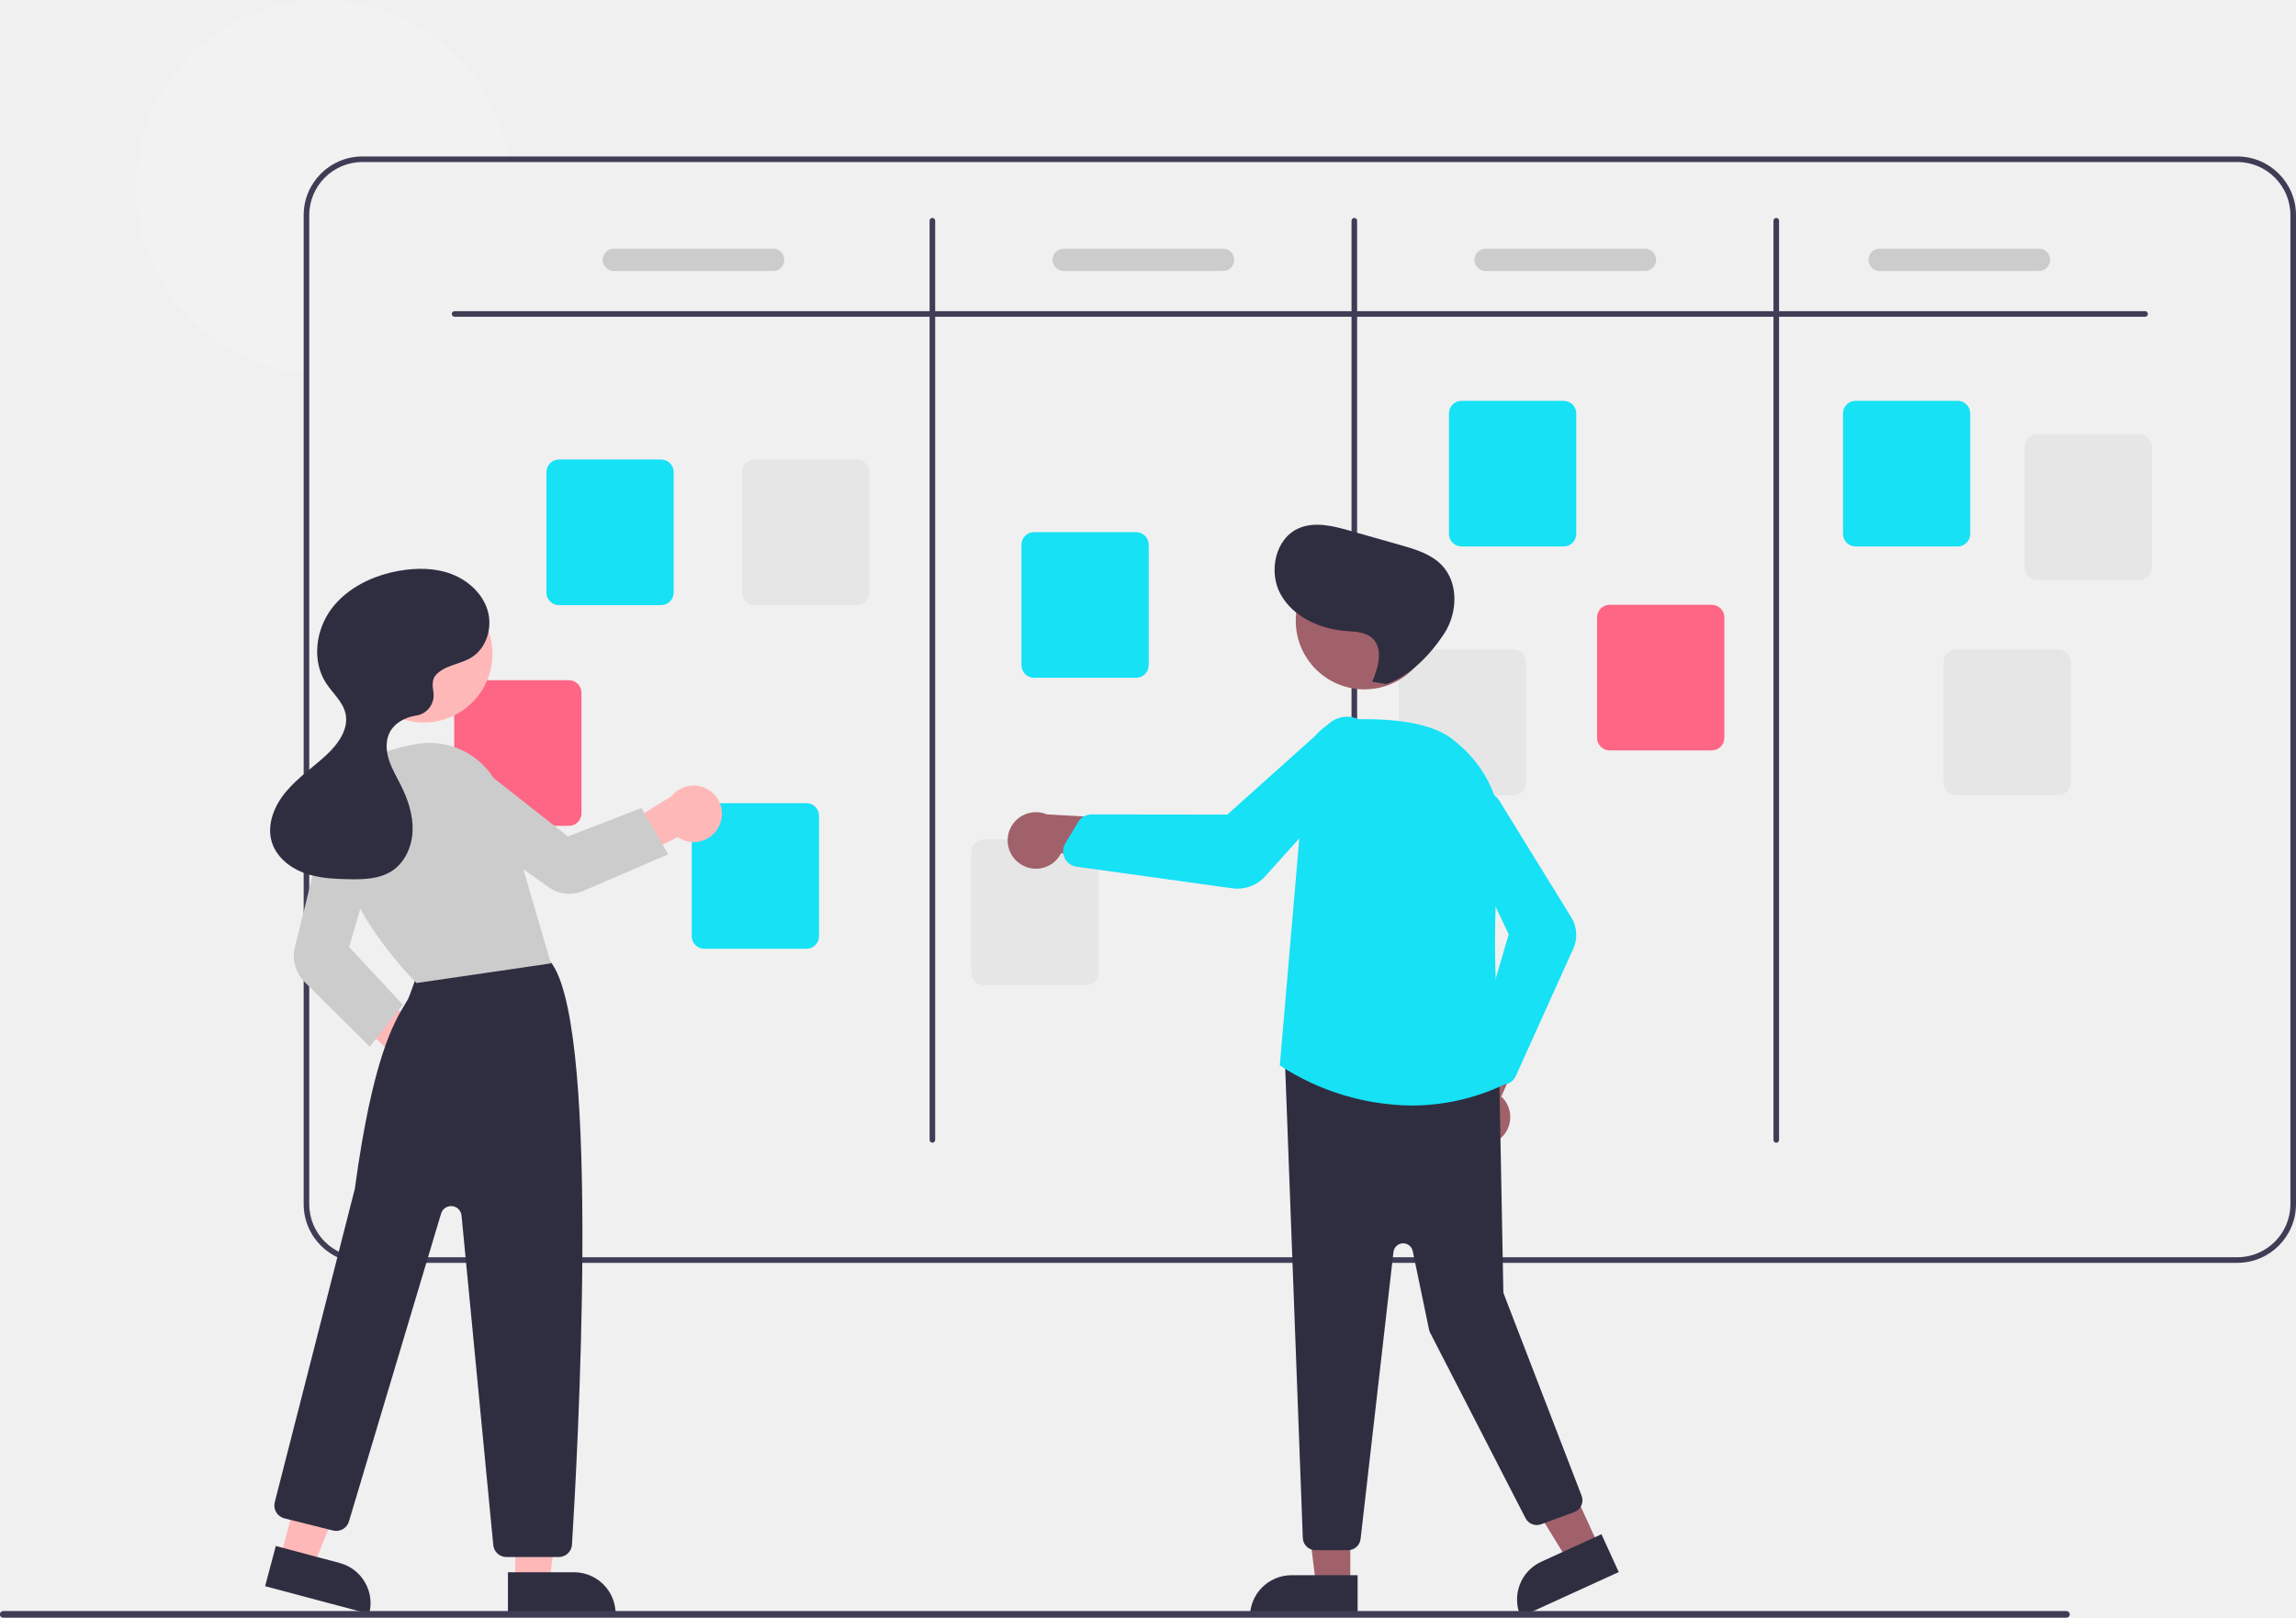
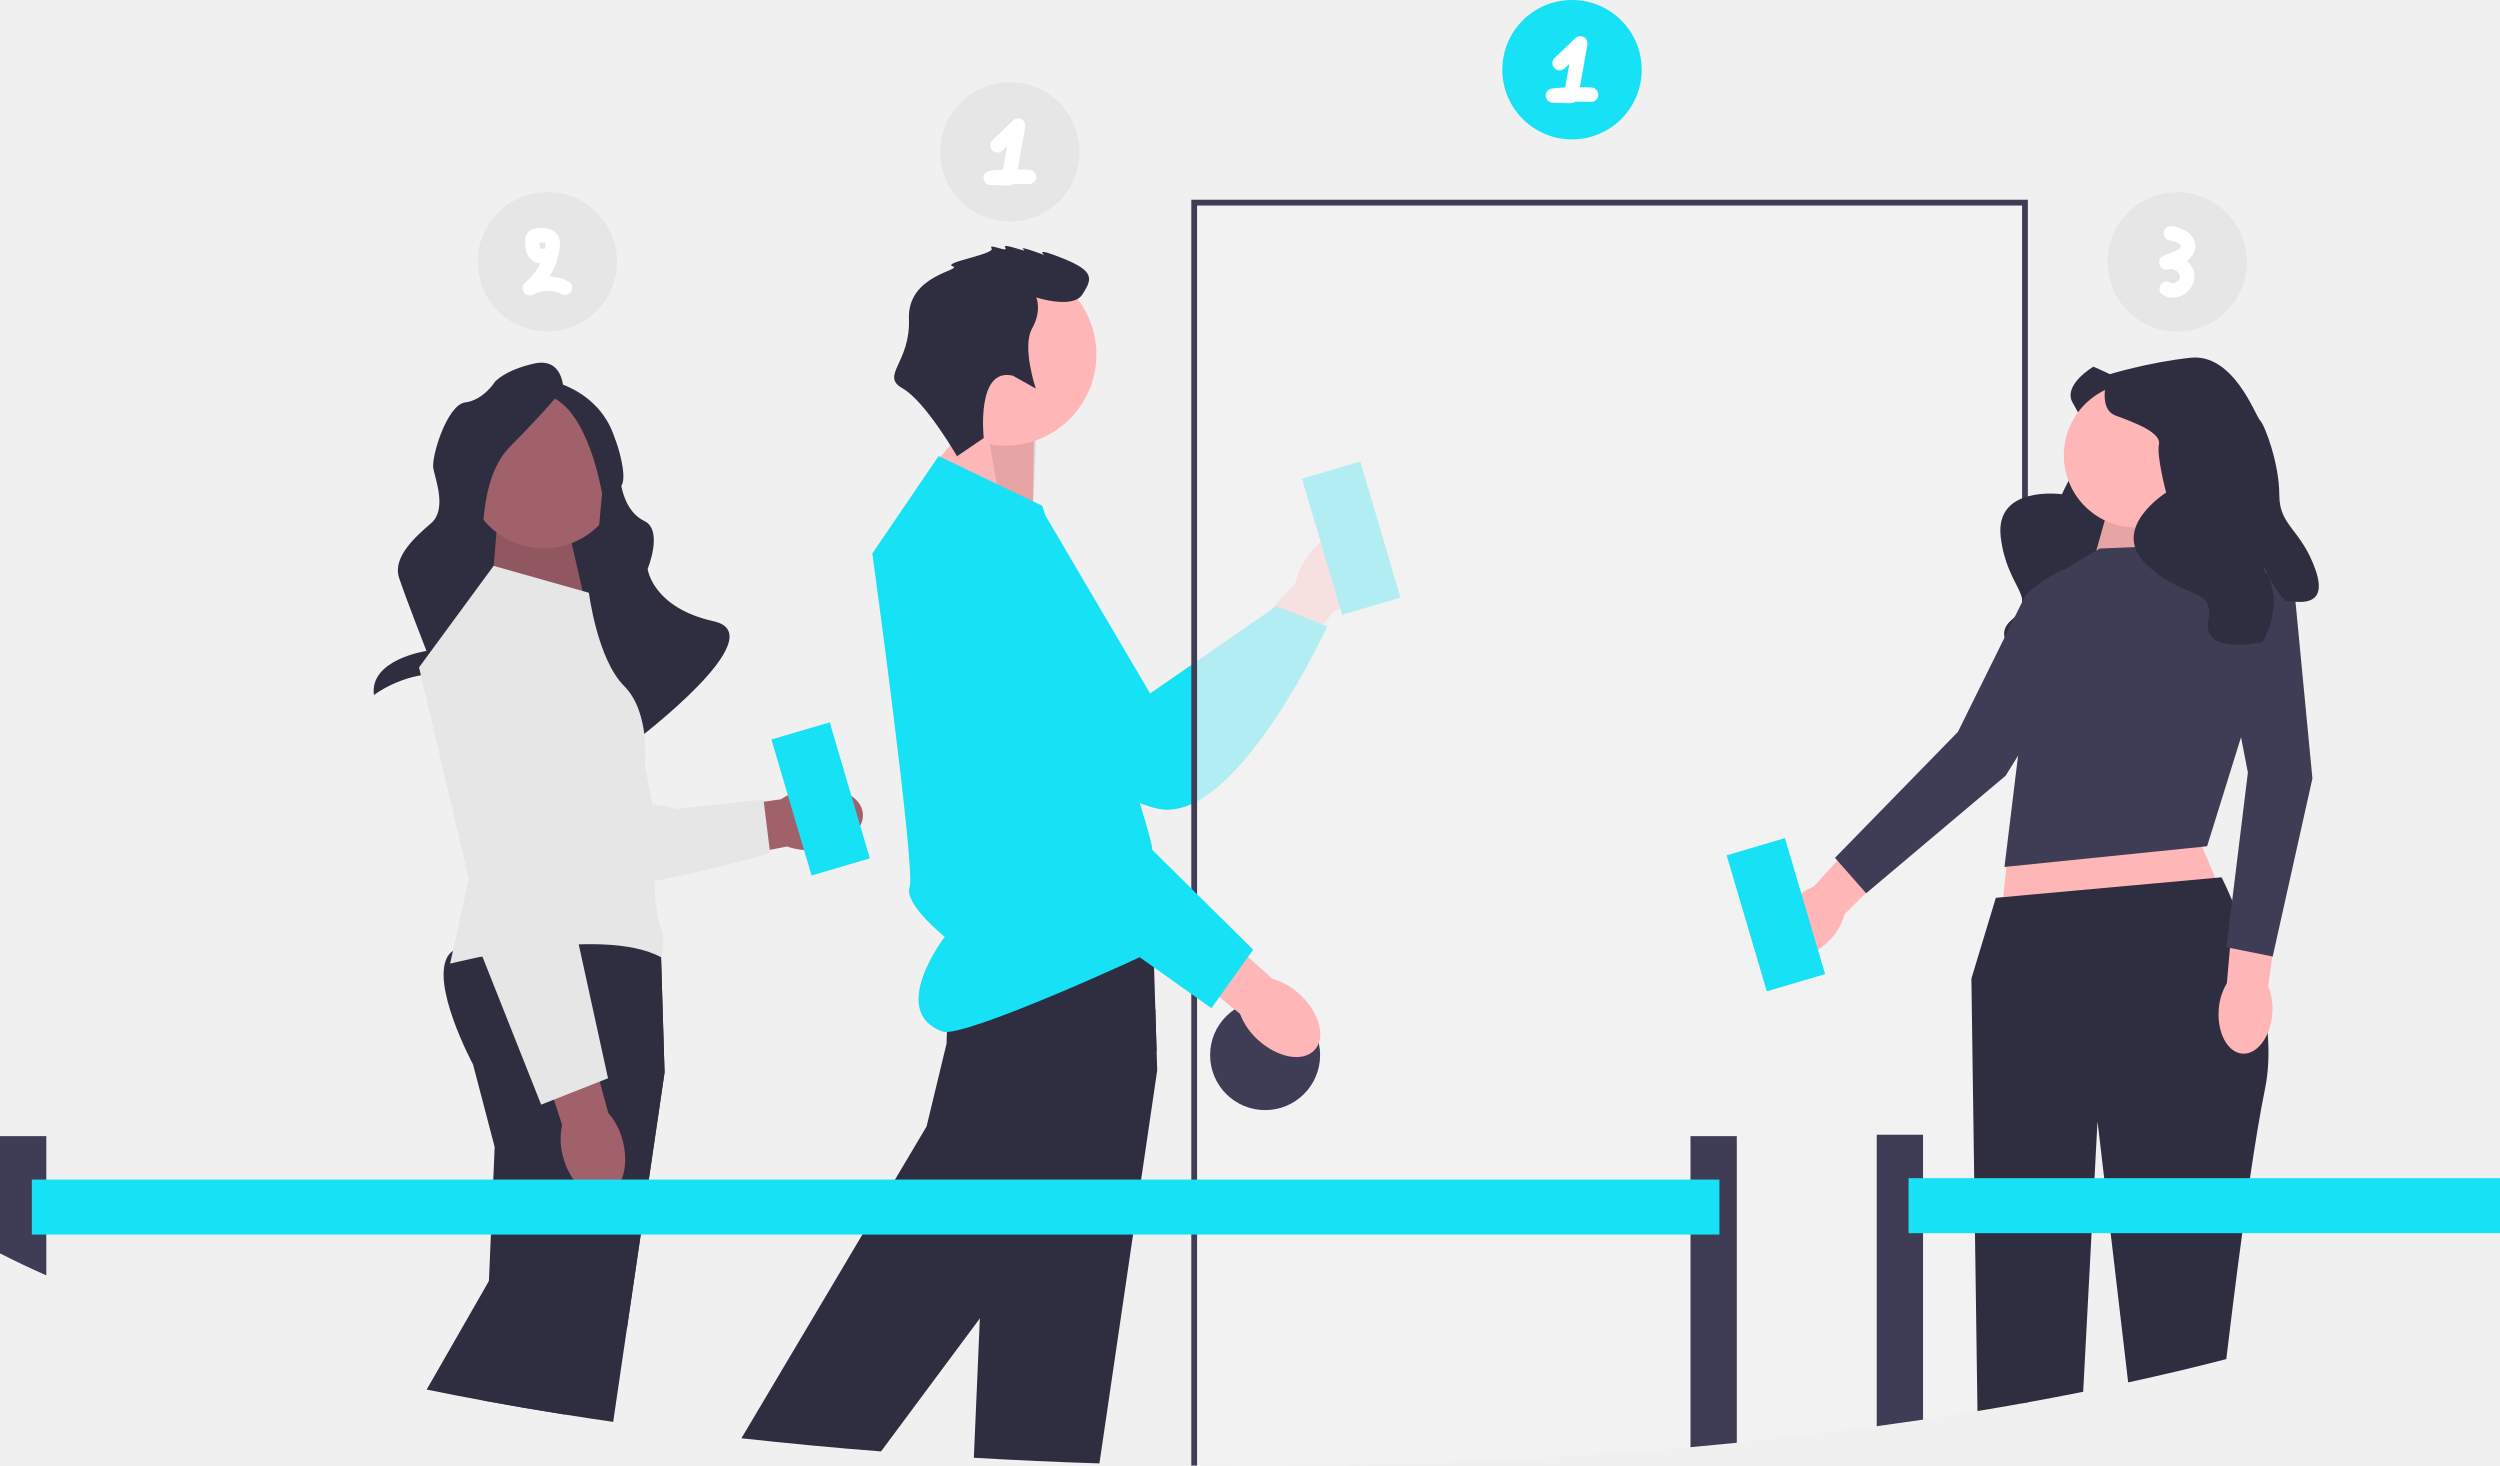
- <svg xmlns="http://www.w3.org/2000/svg" data-name="Layer 1" width="821.676" height="579.01" viewBox="0 0 821.676 579.01">
-   <path d="M371.238,218.495h-52.4a19.017,19.017,0,0,0-19,19v56.81c-.67-.04-1.34-.1-2-.18a66.999,66.999,0,1,1,73.1-77.63C371.048,217.155,371.148,217.825,371.238,218.495Z" transform="translate(-189.1619 -160.4952)" fill="#f2f2f2" />
-   <path d="M989.838,216.495h-671a21.023,21.023,0,0,0-21,21v354a21.023,21.023,0,0,0,21,21h671a21.023,21.023,0,0,0,21-21v-354A21.023,21.023,0,0,0,989.838,216.495Zm19,375a19.017,19.017,0,0,1-19,19h-671a19.017,19.017,0,0,1-19-19v-354a19.017,19.017,0,0,1,19-19h671a19.017,19.017,0,0,1,19,19Z" transform="translate(-189.1619 -160.4952)" fill="#3f3d56" />
-   <path d="M956.838,273.865h-605a1,1,0,0,1,0-2h605a1,1,0,0,1,0,2Z" transform="translate(-189.1619 -160.4952)" fill="#3f3d56" />
-   <path d="M522.838,569.495a1,1,0,0,1-1-1v-329a1,1,0,1,1,2,0v329A1,1,0,0,1,522.838,569.495Z" transform="translate(-189.1619 -160.4952)" fill="#3f3d56" />
-   <path d="M673.838,569.495a1,1,0,0,1-1-1v-329a1,1,0,1,1,2,0v329A1,1,0,0,1,673.838,569.495Z" transform="translate(-189.1619 -160.4952)" fill="#3f3d56" />
-   <path d="M824.838,569.495a1,1,0,0,1-1-1v-329a1,1,0,1,1,2,0v329A1,1,0,0,1,824.838,569.495Z" transform="translate(-189.1619 -160.4952)" fill="#3f3d56" />
-   <path d="M425.754,377.083h-36.54a4.505,4.505,0,0,1-4.5-4.5V329.463a4.505,4.505,0,0,1,4.5-4.5h36.54a4.505,4.505,0,0,1,4.5,4.5v43.12A4.505,4.505,0,0,1,425.754,377.083Z" transform="translate(-189.1619 -160.4952)" fill="#16e1f5" />
-   <path d="M477.754,500.083h-36.54a4.505,4.505,0,0,1-4.5-4.5V452.463a4.505,4.505,0,0,1,4.5-4.5h36.54a4.505,4.505,0,0,1,4.5,4.5v43.12A4.505,4.505,0,0,1,477.754,500.083Z" transform="translate(-189.1619 -160.4952)" fill="#16e1f5" />
-   <path d="M595.754,403.083h-36.54a4.505,4.505,0,0,1-4.5-4.5V355.463a4.505,4.505,0,0,1,4.5-4.5h36.54a4.505,4.505,0,0,1,4.5,4.5v43.12A4.505,4.505,0,0,1,595.754,403.083Z" transform="translate(-189.1619 -160.4952)" fill="#16e1f5" />
-   <path d="M748.754,356.083h-36.54a4.505,4.505,0,0,1-4.5-4.5V308.463a4.505,4.505,0,0,1,4.5-4.5h36.54a4.505,4.505,0,0,1,4.5,4.5v43.12A4.505,4.505,0,0,1,748.754,356.083Z" transform="translate(-189.1619 -160.4952)" fill="#16e1f5" />
-   <path d="M889.754,356.083h-36.54a4.505,4.505,0,0,1-4.5-4.5V308.463a4.505,4.505,0,0,1,4.5-4.5h36.54a4.505,4.505,0,0,1,4.5,4.5v43.12A4.505,4.505,0,0,1,889.754,356.083Z" transform="translate(-189.1619 -160.4952)" fill="#16e1f5" />
-   <path d="M954.754,368.083h-36.54a4.505,4.505,0,0,1-4.5-4.5V320.463a4.505,4.505,0,0,1,4.5-4.5h36.54a4.505,4.505,0,0,1,4.5,4.5v43.12A4.505,4.505,0,0,1,954.754,368.083Z" transform="translate(-189.1619 -160.4952)" fill="#e6e6e6" />
-   <path d="M925.754,445.083h-36.54a4.505,4.505,0,0,1-4.5-4.5V397.463a4.505,4.505,0,0,1,4.5-4.5h36.54a4.505,4.505,0,0,1,4.5,4.5v43.12A4.505,4.505,0,0,1,925.754,445.083Z" transform="translate(-189.1619 -160.4952)" fill="#e6e6e6" />
-   <path d="M801.754,429.083h-36.54a4.505,4.505,0,0,1-4.5-4.5V381.463a4.505,4.505,0,0,1,4.5-4.5h36.54a4.505,4.505,0,0,1,4.5,4.5v43.12A4.505,4.505,0,0,1,801.754,429.083Z" transform="translate(-189.1619 -160.4952)" fill="#ff6584" />
-   <path d="M730.754,445.083h-36.54a4.505,4.505,0,0,1-4.5-4.5V397.463a4.505,4.505,0,0,1,4.5-4.5h36.54a4.505,4.505,0,0,1,4.5,4.5v43.12A4.505,4.505,0,0,1,730.754,445.083Z" transform="translate(-189.1619 -160.4952)" fill="#e6e6e6" />
-   <path d="M577.754,513.083h-36.54a4.505,4.505,0,0,1-4.5-4.5V465.463a4.505,4.505,0,0,1,4.5-4.5h36.54a4.505,4.505,0,0,1,4.5,4.5v43.12A4.505,4.505,0,0,1,577.754,513.083Z" transform="translate(-189.1619 -160.4952)" fill="#e6e6e6" />
-   <path d="M392.754,456.083h-36.54a4.505,4.505,0,0,1-4.5-4.5V408.463a4.505,4.505,0,0,1,4.5-4.5h36.54a4.505,4.505,0,0,1,4.5,4.5v43.12A4.505,4.505,0,0,1,392.754,456.083Z" transform="translate(-189.1619 -160.4952)" fill="#ff6584" />
-   <path d="M495.754,377.083h-36.54a4.505,4.505,0,0,1-4.5-4.5V329.463a4.505,4.505,0,0,1,4.5-4.5h36.54a4.505,4.505,0,0,1,4.5,4.5v43.12A4.505,4.505,0,0,1,495.754,377.083Z" transform="translate(-189.1619 -160.4952)" fill="#e6e6e6" />
-   <path d="M465.838,257.495h-57a4,4,0,0,1,0-8h57a4,4,0,0,1,0,8Z" transform="translate(-189.1619 -160.4952)" fill="#ccc" />
-   <path d="M626.838,257.495h-57a4,4,0,0,1,0-8h57a4,4,0,0,1,0,8Z" transform="translate(-189.1619 -160.4952)" fill="#ccc" />
-   <path d="M777.838,257.495h-57a4,4,0,0,1,0-8h57a4,4,0,0,1,0,8Z" transform="translate(-189.1619 -160.4952)" fill="#ccc" />
-   <path d="M918.838,257.495h-57a4,4,0,0,1,0-8h57a4,4,0,0,1,0,8Z" transform="translate(-189.1619 -160.4952)" fill="#ccc" />
-   <path d="M338.171,550.387A10.056,10.056,0,0,1,329.471,537.656L303.838,513.795l13.553-3.438,25.206,20.444a10.11,10.11,0,0,1-4.426,19.586Z" transform="translate(-189.1619 -160.4952)" fill="#ffb8b8" />
-   <polygon points="184.404 566.253 196.664 566.253 202.496 518.965 184.402 518.965 184.404 566.253" fill="#ffb8b8" />
-   <path d="M370.939,723.245h38.531a0,0,0,0,1,0,0v14.887a0,0,0,0,1,0,0H385.826a14.887,14.887,0,0,1-14.887-14.887v0A0,0,0,0,1,370.939,723.245Z" transform="translate(591.28 1300.863) rotate(179.9974)" fill="#2f2e41" />
-   <polygon points="100.345 557.401 112.193 560.555 129.994 516.359 112.509 511.705 100.345 557.401" fill="#ffb8b8" />
-   <path d="M285.307,718.541h38.531a0,0,0,0,1,0,0v14.887a0,0,0,0,1,0,0H300.194a14.887,14.887,0,0,1-14.887-14.887v0A0,0,0,0,1,285.307,718.541Z" transform="matrix(-0.96635, -0.25722, 0.25722, -0.96635, 222.9961, 1345.388)" fill="#2f2e41" />
-   <path d="M389.123,717.795H370.416a4.73,4.73,0,0,1-4.726-4.293L354.333,595.57a3.748,3.748,0,0,0-7.321-.715L314.039,705.055a4.742,4.742,0,0,1-5.7,3.246l-17.403-4.352a4.747,4.747,0,0,1-3.447-5.787c.284-1.11,28.411-111.028,28.656-112.158,6.373-46.968,13.997-59.554,18.093-66.314.339-.56.651-1.074.931-1.561.351-.608,2.512-6.645,3.884-10.564a4.79,4.79,0,0,1,2.435-2.978c17.211-8.802,37.347-2.709,43.109-.632a4.682,4.682,0,0,1,2.338,1.815c17.285,26.071,8.802,177.491,6.926,207.581A4.751,4.751,0,0,1,389.123,717.795Z" transform="translate(-189.1619 -160.4952)" fill="#2f2e41" />
-   <circle cx="151.684" cy="234.024" r="24.561" fill="#ffb8b8" />
-   <path d="M338.244,512.333l-.177-.171c-.331-.32-33.056-32.38-28.821-62.024,1.811-12.68,12.07-20.781,29.668-23.431a27.135,27.135,0,0,1,30,19.121l17.4,59.484Z" transform="translate(-189.1619 -160.4952)" fill="#ccc" />
-   <path d="M321.495,535.136l-23.318-23.171a13.137,13.137,0,0,1-3.48-12.392l11.289-45.919A10.354,10.354,0,0,1,319.165,446.254a10.411,10.411,0,0,1,6.809,12.794L314.09,499.444l19.218,20.637Z" transform="translate(-189.1619 -160.4952)" fill="#ccc" />
-   <path d="M446.566,456.058a10.056,10.056,0,0,1-14.884,4.029L400.553,476.221l1.376-13.706,27.597-17.079a10.11,10.11,0,0,1,17.04,10.621Z" transform="translate(-189.1619 -160.4952)" fill="#ffb8b8" />
-   <path d="M428.283,466.26l-30.346,13.114a12.809,12.809,0,0,1-12.477-1.338l-38.589-27.649A10.355,10.355,0,0,1,344.897,435.4a10.41,10.41,0,0,1,14.409-1.568l33.088,26.042,26.3-10.175Z" transform="translate(-189.1619 -160.4952)" fill="#ccc" />
-   <path d="M344.918,402.39c3.03-3.796,8.691-4.001,12.853-6.505,5.452-3.28,7.706-10.611,5.949-16.726s-6.938-10.881-12.878-13.16-12.549-2.307-18.816-1.206c-9.33,1.64-18.516,5.995-24.207,13.569s-7.139,18.666-1.981,26.612c2.37,3.652,6.029,6.667,6.975,10.917,1.242,5.58-2.671,10.961-6.864,14.846-4.777,4.426-10.257,8.133-14.442,13.123s-6.976,11.806-5.066,18.032c1.6,5.216,6.256,9.059,11.361,10.984s10.666,2.203,16.121,2.309c5.297.104,10.924-.025,15.386-2.881,4.777-3.058,7.328-8.858,7.516-14.527s-1.706-11.223-4.245-16.294c-1.513-3.023-3.273-5.953-4.278-9.18s-1.18-6.89.431-9.863c1.693-3.125,5.117-5.009,8.604-5.694.181-.036.373-.067.573-.096a7.398,7.398,0,0,0,6.333-8.628C343.847,405.808,343.881,403.689,344.918,402.39Z" transform="translate(-189.1619 -160.4952)" fill="#2f2e41" />
-   <polygon points="483.229 567.3 470.969 567.3 465.137 520.012 483.231 520.013 483.229 567.3" fill="#a0616a" />
-   <path d="M462.212,563.797h23.644a0,0,0,0,1,0,0v14.887a0,0,0,0,1,0,0H447.325a0,0,0,0,1,0,0v0A14.887,14.887,0,0,1,462.212,563.797Z" fill="#2f2e41" />
-   <polygon points="572.184 553.413 561.033 558.506 536.079 517.917 552.538 510.399 572.184 553.413" fill="#a0616a" />
-   <path d="M743.47,716.962h23.644a0,0,0,0,1,0,0v14.887a0,0,0,0,1,0,0H728.583a0,0,0,0,1,0,0v0A14.887,14.887,0,0,1,743.47,716.962Z" transform="translate(-422.5278 215.6884) rotate(-24.54855)" fill="#2f2e41" />
-   <path d="M725.643,568.352a10.056,10.056,0,0,0,.801-15.399l14.412-32.7-18.309,3.103-10.879,30.577a10.11,10.11,0,0,0,13.975,14.419Z" transform="translate(-189.1619 -160.4952)" fill="#a0616a" />
-   <path d="M671.609,715.327H659.897a4.517,4.517,0,0,1-4.488-4.174l-6.387-170.559a4.5,4.5,0,0,1,4.925-4.805l67.735,7.193a4.501,4.501,0,0,1,4.062,4.394l1.419,75.235a3.492,3.492,0,0,0,.234,1.193l27.785,72.053a4.499,4.499,0,0,1-2.643,5.841l-11.868,4.373a4.501,4.501,0,0,1-5.557-2.164l-34.133-66.369a4.475,4.475,0,0,1-.404-1.143l-5.831-28.094a3.5,3.5,0,0,0-6.904.312L676.08,711.338A4.499,4.499,0,0,1,671.609,715.327Z" transform="translate(-189.1619 -160.4952)" fill="#2f2e41" />
-   <circle cx="488.279" cy="222.178" r="24.561" fill="#a0616a" />
-   <path d="M694.285,556.19a87.664,87.664,0,0,1-46.873-14.198l-.239-.165.025-.29,9.395-109.416a15.421,15.421,0,0,1,14.599-14.062c12.176-.56,28.531.146,37.286,6.667,13.231,9.854,19.608,24.694,17.496,40.712-4.38,33.219.582,78.029,1.162,83.029l.042.36-.33.151A77.266,77.266,0,0,1,694.285,556.19Z" transform="translate(-189.1619 -160.4952)" fill="#16e1f5" />
-   <path d="M727.022,548.653a5.007,5.007,0,0,1-3.681-1.622l-5.373-5.861a5.026,5.026,0,0,1-1.109-4.795l12.251-41.464-18.64-39.144a8.832,8.832,0,0,1-.604-5.879,8.809,8.809,0,0,1,16.313-2.084l25.295,41.042a11.951,11.951,0,0,1,.72,11.198l-20.61,45.665a4.988,4.988,0,0,1-3.766,2.88A5.054,5.054,0,0,1,727.022,548.653Z" transform="translate(-189.1619 -160.4952)" fill="#16e1f5" />
-   <path d="M553.9,469.448a10.056,10.056,0,0,0,14.999-3.578l35.438,4.596L596.192,453.778l-32.404-1.806a10.11,10.11,0,0,0-9.888,17.476Z" transform="translate(-189.1619 -160.4952)" fill="#a0616a" />
-   <path d="M632.011,478.562a13.425,13.425,0,0,1-1.845-.127l-55.751-7.732a5.541,5.541,0,0,1-4.251-3.111,5.657,5.657,0,0,1-.318-.829h-0a5.564,5.564,0,0,1,.575-4.432l4.614-7.649a5.584,5.584,0,0,1,4.756-2.686h.008l48.596.056,36.294-32.517a9.868,9.868,0,0,1,6.107-2.5,9.835,9.835,0,0,1,7.373,16.815L641.953,474.128A13.364,13.364,0,0,1,632.011,478.562Z" transform="translate(-189.1619 -160.4952)" fill="#16e1f5" />
-   <path d="M680.234,404.523c2.244-5.195,4.144-12.113-.161-15.785-2.497-2.13-6.094-2.135-9.365-2.4-9.217-.747-18.706-4.988-23.211-13.064s-1.989-20.084,6.51-23.728c5.729-2.456,12.297-.783,18.294.918l18.006,5.106c5.35,1.517,10.967,3.19,14.819,7.201,6.143,6.397,5.684,17.212.805,24.618s-12.226,15.131-20.638,17.943Z" transform="translate(-189.1619 -160.4952)" fill="#2f2e41" />
-   <path d="M928.647,739.505h-738.294a1.191,1.191,0,1,1,0-2.381h738.294a1.191,1.191,0,1,1,0,2.381Z" transform="translate(-189.1619 -160.4952)" fill="#3f3d56" />
+ <svg xmlns="http://www.w3.org/2000/svg" width="863.656" height="506.446" viewBox="0 0 863.656 506.446">
+   <g>
+     <path id="uuid-7eb24f19-d190-4a71-9df2-28d9546a7028-1024" d="M452.308,191.354c5.738-7.269,14.14-10.2,18.766-6.547s3.722,12.505-2.019,19.776c-2.254,2.936-5.178,5.289-8.527,6.863l-24.703,30.492-14.062-11.897,25.845-28.796c.754-3.625,2.366-7.016,4.7-9.89h-0v-0Z" fill="#ffb6b6" />
+     <path d="M361.276,178.308l36.043,61.253,43.634-30.141,17.551,7.001s-31.007,67.489-57.744,63.099c-26.736-4.39-79.935-64.781-73.829-85.87,6.107-21.089,34.344-15.342,34.344-15.342h-0v-0Z" fill="#16e1f5" />
+   </g>
+   <rect x="456.291" y="161.403" width="21" height="49" transform="translate(-33.53914 139.8205) rotate(-16.45294)" fill="#16e1f5" />
+   <polygon points="356.752 179.833 357.182 151.11 339.47 140.068 320.209 163.628 356.752 179.833" fill="#ffb6b6" />
+   <polygon points="356.752 179.833 357.898 151.826 339.47 140.068 345.731 174.729 356.752 179.833" isolation="isolate" opacity=".1" />
+   <circle cx="347.266" cy="122.47" r="31.502" fill="#ffb6b6" />
+   <path d="M399.77,369.766l-5.55,37.73-2.79,19-11.62,79.06c-14.66-.46-29.13-1.12-43.38-1.95l2.07-48.14,1.25-28.97,.82-19,.51-11.96-7.47-28.53s-2.46-4.57-4.96-10.66c-.44-1.08-.89-2.21-1.32-3.37-3.1-8.29-5.56-18.16-2.47-23.32,.15-.24,.3-.47,.47-.69,1.4-1.81,5.03-3.16,9.96-4.16,3.01-.62,6.52-1.1,10.3-1.47,11.44-1.13,25.41-1.3,36.1-1.19,9.67,.08,16.65,.38,16.65,.38l.1,3.19,.01,.31,.07,2.42,.17,5.78,.43,14.28,.44,14.51,.21,6.75Z" fill="#2f2e41" />
+   <path d="M399.56,363.016l-15.57,31.23-9.85,13.25-14.11,19-21.53,28.97-34.14,45.95c-16.42-1.28-32.52-2.81-48.23-4.55l41.79-70.37,11.28-19,10.89-18.33,6.92-28.67s0-1.53,.11-3.98c.05-1.03,.12-2.23,.21-3.54,.61-8.75,2.46-22.7,7.96-28.17,.74-.75,1.55-1.33,2.43-1.73,1.65-.74,4.4-.56,7.87,.26,8.58,2.05,21.54,8.09,33.18,14.09,8.05,4.16,15.46,8.29,20.35,11.08l.44,14.51Z" fill="#2f2e41" />
+   <path d="M324.259,157.551l35.787,17.178s37.934,112.37,37.934,118.096,10.736,9.305,4.294,15.746,11.99,11.897,2.058,17.042c-9.931,5.145-71.885,33.29-78.774,30.752-19-7,.805-32.722,.805-32.722,0,0-14.272-11.494-12.125-17.22,2.147-5.726-12.883-115.233-12.883-115.233l22.904-33.64,0-0v-0Z" fill="#16e1f5" />
+   <path d="M349.917,129.792l7.906,4.424s-4.849-14.341-1.31-20.666,1.476-10.802,1.476-10.802c0,0,12.624,4.157,15.949-1.043s4.424-7.906-6.404-12.304c-10.828-4.398-6.754-1.288-6.754-1.288,0,0-9.247-3.513-7.21-1.958,2.037,1.555-7.665-2.628-6.299-.618s-6.084-1.743-4.718,.267c1.367,2.011-17.263,4.875-13.43,6.189,3.833,1.314-15.708,2.839-15.121,18.117s-10.054,19.612-2.201,24.053,18.812,23.447,18.812,23.447l9.243-6.283s-2.778-24.568,10.061-21.537h0v0Z" fill="#2f2e41" />
+   <g>
+     <path id="uuid-788a1427-1d14-4107-8598-91cdf159bec2-1025" d="M282.808,293.49c9.184-1.19,16.015-6.893,15.257-12.738-.758-5.845-8.817-9.617-18.005-8.426-3.677,.426-7.198,1.725-10.269,3.791l-38.85,5.532,2.985,18.176,37.983-7.384c3.497,1.215,7.235,1.574,10.899,1.048v0Z" fill="#a0616a" />
+     <path d="M164.037,213.731l10.656,79.328s2.931,17.061,29.613,14.549,61.745-12.86,61.745-12.86l-2.282-18.524-29.801,3.228s-13.911-3.375-16.673-1.099-1.493,4.941-4.224,1.627-1.36-5.372-3.751-2.474-2.877,7.936-4.309,1.696c-1.432-6.239-4.097-4.971-4.097-4.971l-1.516-58.109s-8.005-27.719-22.627-18.452-12.734,16.06-12.734,16.06h-0v-0Z" fill="#e6e6e6" />
+   </g>
+   <rect x="157.967" y="150.44" width="52.776" height="77.983" fill="#2f2e41" />
+   <polygon points="169.814 204.645 171.662 182.309 196.237 182.309 201.685 205.973 169.814 204.645" fill="#a0616a" />
+   <polygon points="169.814 204.645 171.662 182.309 196.237 182.309 201.685 205.973 169.814 204.645" isolation="isolate" opacity=".1" />
+   <circle cx="187.819" cy="162.553" r="26.863" transform="translate(-2.72025 321.9089) rotate(-80.78252)" fill="#a0616a" />
+   <path d="M194.595,134.292s0-11.028-10.24-8.665-13.391,6.302-13.391,6.302c0,0-3.939,6.302-10.24,7.089-6.302,.788-11.816,18.905-11.028,22.843s4.726,14.179-.788,18.905c-5.514,4.726-13.391,11.816-11.028,18.905,2.363,7.089,9.452,25.207,9.452,25.207,0,0-19.773,2.89-18.158,15.23,0,0,9.493-7.353,22.096-7.353s11.028-22.865,11.028-22.865c0,0,.788-14.157,3.151-18.096s-.788-25.994,11.028-37.81,18.117-19.693,18.117-19.693v0Z" fill="#2f2e41" />
+   <path d="M191.444,131.929s14.966,3.151,20.48,18.117,2.729,17.751,2.729,17.751c0,0,1.219,9.012,7.91,12.172s1.177,16.551,1.177,16.551c0,0,1.575,13.391,22.843,18.117,21.268,4.726-26.671,40.969-26.671,40.969,0,0,3.447-17.106-18.609-17.893-22.056-.788,4.319-41.193,4.319-41.193l2.363-25.994s-4.726-29.933-18.905-33.871c-14.179-3.939,2.363-4.726,2.363-4.726l-0,0Z" fill="#2f2e41" />
+   <path d="M229.58,370.486l-5.44,37.01-2.79,19-4.73,32.14-4.79,32.57c-5.67-.82-11.27-1.67-16.8-2.55-9.5-1.51-18.8-3.1-27.9-4.78l1.77-41.33,.69-16.05,.82-19,.48-11.25-7.48-28.53s-15.43-28.73-8.27-38.03c.33-.42,.77-.82,1.33-1.19,1.82-1.23,4.82-2.21,8.59-2.97,8.91-1.82,22.11-2.48,34.14-2.65,15.44-.22,28.94,.37,28.94,.37l.08,2.35,.15,5.1,1.21,39.79Z" fill="#2f2e41" />
+   <path d="M229.58,370.486l-5.44,37.01-2.79,19-4.73,32.14-21.59,30.02c-9.5-1.51-18.8-3.1-27.9-4.78-6.69-1.23-13.26-2.51-19.73-3.83l21.5-37.5,9.2-16.05,10.88-19,5.23-9.12,4.55-7.94,3.33-14.8,2.56-11.35,.59-2.62s-.06-4.12,.33-9.65c.6-8.38,2.25-20.02,6.79-25.49,.88-1.08,1.88-1.91,3.01-2.44,2.36-1.11,7.02-.35,12.85,1.51l.15,5.1,1.21,39.79Z" fill="#2f2e41" />
+   <path d="M203.451,204.79l-.656-.185-32.268-9.119-25.766,35.071,17.178,73.005-6.442,29.345s52.249-13.599,73.005-2.147c0,0,1.431-6.526,0-9.705s-3.579-16.406-1.431-22.317-4.294-33.826-4.294-33.826c0,0,2.147-18.609-7.157-27.914-9.305-9.305-12.168-32.208-12.168-32.208l-0,0v0Z" fill="#e6e6e6" />
+   <path id="uuid-cd6b1305-cf39-49fc-bef1-740b2c9d0d0e-1026" d="M194.495,399.541c2.314,8.967,8.816,15.042,14.523,13.569s8.456-9.936,6.14-18.907c-.876-3.596-2.6-6.93-5.029-9.723l-10.284-37.871-17.669,5.205,12.014,36.782c-.774,3.62-.669,7.374,.305,10.945v-0Z" fill="#a0616a" />
+   <path d="M199.18,237.024s-10.008-27.045-20.976-25.284-20.969,18.761-20.969,18.761l7.929,96.207,21.78,54.901,23.102-9.108-12-54.868,1.134-80.609v0Z" fill="#e6e6e6" />
+   <path d="M699.55,69.996V484.626c-.33,.07-.66,.13-1,.18-5.07,.92-10.21,1.8-15.41,2.66-6.18,1.02-12.45,2.01-18.8,2.96-5.28,.78-10.61,1.54-16,2.27-15.69,2.15-31.82,4.06-48.34,5.72-5.29,.54-10.63,1.05-16,1.53-46.95,4.22-96.85,6.5-148.59,6.5-7.33,0-14.61-.05-21.86-.14-.34,0-.67,0-1-.01V69.996h287Z" fill="#f2f2f2" isolation="isolate" opacity=".7" />
+   <path d="M698.55,206.786v1.23l.13-.26c-.01-.32-.06-.64-.13-.97Zm-286,130.64l-1-.81v89.88h1v79.8c.33,.01,.66,.01,1,.01v-229.5c-.33,.18-.66,.35-1,.52v60.1Zm-1-268.43V506.276c.33,.01,.66,.02,1,.02,.33,.01,.66,.01,1,.01V70.996h285V484.806c.34-.05,.67-.11,1-.18,.33-.05,.67-.11,1-.18V68.996H411.55Z" fill="#3f3d56" />
+   <circle cx="437.047" cy="364.501" r="19" fill="#3f3d56" />
+   <g>
+     <path id="uuid-340fa4d6-17c0-4cd5-bee8-12f32296eb37-1027" d="M434.587,359.236c6.82,6.265,15.581,7.824,19.568,3.483s1.688-12.937-5.136-19.204c-2.691-2.54-5.952-4.399-9.509-5.421l-29.234-26.179-11.993,13.98,30.092,24.324c1.321,3.459,3.45,6.551,6.211,9.017h-0Z" fill="#ffb6b6" />
+     <path d="M350.094,220.332s-23.112-17.246-31.357-9.801-7.385,27.15-7.385,27.15l58.998,76.405,48.145,34.213,14.428-20.212-39.921-39.506-42.908-68.25-0,0v0Z" fill="#16e1f5" />
+   </g>
+   <path d="M600,392.496v105.92c-5.29,.54-10.63,1.05-16,1.53v-107.45h16Z" fill="#3f3d56" />
+   <path d="M16,392.496v48.1c-5.59-2.47-10.93-5.01-16-7.6v-40.5H16Z" fill="#3f3d56" />
+   <rect x="10.995" y="407.498" width="583" height="19" fill="#16e1f5" />
+   <path d="M723.182,126.67s-10.667,6.256-7.168,12.442c3.498,6.186,8.375,14.613,5.067,17.267s-8.771,14.355-8.771,14.355c0,0-23.315-3.256-21.126,14.855s13.142,20.58,3.754,28.548,9.757,17.497,9.757,17.497c0,0,13.217-4.119,16.232-16.785s-2.688,9.685-.775,11.287,9.34,12.166,14.596-1.879,.051-19.49,6.996-27.778c6.944-8.289,11.666-21.696,11.459-24.039s7.944-23.729-4.602-32.069-25.418-13.699-25.418-13.699h0Z" fill="#2f2e41" />
+   <g>
+     <path id="uuid-a9d6e0e2-9081-4547-a7f7-3829edb971db-1028" d="M632.642,324.175c-5.347,6.025-12.791,8.15-16.625,4.746-3.834-3.404-2.606-11.046,2.744-17.072,2.104-2.437,4.761-4.334,7.749-5.533l22.98-25.242,11.616,11.036-23.887,23.713c-.837,3.11-2.406,5.974-4.577,8.353h0Z" fill="#ffb6b6" />
+     <path d="M699.838,205.41s13.937-12.803,19.817-8.493,6.635,17.231,6.635,17.231l-33.414,53.822-48.192,40.62-10.769-12.232,42.47-43.526,23.454-47.423v-0Z" fill="#3f3d56" />
+   </g>
+   <polygon points="728.082 176.403 720.532 203.237 761.968 203.237 748.324 170.173 728.082 176.403" fill="#ffb6b6" />
+   <polygon points="728.082 176.403 720.532 203.237 761.968 203.237 748.324 170.173 728.082 176.403" isolation="isolate" opacity=".1" />
+   <polygon points="749.093 264.958 773.39 322.357 691.164 318.296 696.752 264.958 749.093 264.958" fill="#ffb6b6" />
+   <polygon points="725.324 189.498 759.611 188.069 782.468 228.07 762.468 292.357 692.467 299.5 700.047 237.501 703.895 202.355 725.324 189.498" fill="#3f3d56" />
+   <path d="M782.47,376.206c-1.65,7.99-3.44,18.94-5.19,30.81-.91,6.18-1.81,12.61-2.67,19-2.22,16.39-4.2,32.52-5.51,43.5-10.88,2.82-22.19,5.51-33.9,8.05l-6.05-51.55-2.23-19-2.31-19.66-1.04,19.66-1.01,19-2.9,54.79c-6.27,1.26-12.64,2.47-19.11,3.64-.33,.07-.67,.13-1,.18-.33,.07-.66,.13-1,.18-5.07,.92-10.21,1.8-15.41,2.66l-.86-61.45-.27-19-.97-68.94,8.45-27.92,2.55-.23,6.51-.59,1-.09,1-.1,64.76-5.88,2.16-.2s1.54,3.01,3.66,8.02c.18,.42,.37,.86,.56,1.31,1.83,4.4,4.01,10.11,6,16.56,2.63,8.48,4.94,18.24,5.71,27.95,.52,6.59,.34,13.15-.93,19.3Z" fill="#2f2e41" />
+   <g>
+     <path id="uuid-de836ca6-962e-4f27-b85c-b36b0bd5804b-1029" d="M784.999,350.142c-.602,8.033-5.236,14.234-10.348,13.85-5.112-.384-8.767-7.207-8.163-15.243,.197-3.213,1.161-6.333,2.811-9.097l2.982-34.005,15.928,1.74-4.631,33.338c1.219,2.981,1.707,6.21,1.422,9.418Z" fill="#ffb6b6" />
+     <path d="M766.477,214.947s3.328-18.63,10.617-18.765,15.72,9.686,15.72,9.686l6.037,63.062-13.719,61.517-15.979-3.204,7.406-60.361-10.082-51.936-0,0v-0Z" fill="#3f3d56" />
+   </g>
+   <circle cx="737.926" cy="157.28" r="24.954" fill="#ffb6b6" />
+   <path d="M728.361,129.415s-4.159,11.645,2.495,14.141,15.804,5.823,14.972,9.982c-.832,4.159,2.495,16.636,2.495,16.636,0,0-19.963,12.477-6.654,24.954,13.309,12.477,23.29,7.336,21.211,19.472-2.08,12.136,18.716,7.146,18.716,7.146,0,0,7.486-11.645,1.664-23.29-5.823-11.645,4.159,9.15,6.654,9.15s14.972,3.327,9.982-10.813-12.477-14.972-12.477-25.786-4.991-24.122-6.654-25.786c-1.664-1.664-9.15-23.29-24.122-21.627s-28.281,5.823-28.281,5.823h-0v-0Z" fill="#2f2e41" />
+   <rect x="602.995" y="291.498" width="21" height="49" transform="translate(-64.37843 186.6982) rotate(-16.45294)" fill="#16e1f5" />
+   <rect x="272.995" y="251.498" width="21" height="49" transform="translate(-66.56193 91.59513) rotate(-16.45294)" fill="#16e1f5" />
+   <g>
+     <path d="M664.34,392.016v98.41c-5.28,.78-10.61,1.54-16,2.27v-100.68h16Z" fill="#3f3d56" />
+     <rect x="659.341" y="407.015" width="204.314" height="19" fill="#16e1f5" />
+   </g>
+   <circle cx="348.856" cy="52.487" r="24.079" fill="#e6e6e6" />
+   <circle cx="752.163" cy="90.467" r="24.079" fill="#e6e6e6" />
+   <path d="M355.443,58.62c-1.29-.067-2.58-.097-3.87-.107,.856-4.817,1.712-9.633,2.568-14.45,.197-1.106-.13-2.228-1.149-2.823-.971-.568-2.226-.377-3.03,.391-2.377,2.273-4.754,4.547-7.131,6.82-.976,.933-.94,2.596,0,3.536,.975,.975,2.557,.936,3.536,0,.525-.502,1.051-1.005,1.576-1.507l-1.448,8.144c-1.41,.07-2.819,.162-4.225,.3-1.344,.132-2.5,1.054-2.5,2.5,0,1.38,1.145,2.47,2.5,2.5,2.077,.046,4.154,.092,6.232,.139,.517,.012,1.086-.197,1.545-.543,1.798-.017,3.597,.007,5.396,.1,1.35,.07,2.5-1.199,2.5-2.5,0-1.412-1.146-2.43-2.5-2.5h0Z" fill="#fff" />
+   <g>
+     <circle cx="543.067" cy="24.079" r="24.079" fill="#16e1f5" />
+     <path d="M549.653,30.212c-1.29-.067-2.58-.097-3.87-.107,.856-4.817,1.712-9.633,2.568-14.45,.197-1.106-.13-2.228-1.149-2.823-.971-.568-2.226-.377-3.03,.391-2.377,2.273-4.754,4.547-7.131,6.82-.976,.933-.94,2.596,0,3.536,.975,.975,2.557,.936,3.536,0,.525-.502,1.051-1.005,1.576-1.507l-1.448,8.144c-1.41,.07-2.819,.162-4.225,.3-1.344,.132-2.5,1.054-2.5,2.5,0,1.38,1.145,2.47,2.5,2.5,2.077,.046,4.154,.092,6.232,.139,.517,.012,1.086-.197,1.545-.543,1.798-.017,3.597,.007,5.396,.1,1.35,.07,2.5-1.199,2.5-2.5,0-1.412-1.146-2.43-2.5-2.5h0Z" fill="#fff" />
+   </g>
+   <g>
+     <circle cx="189.096" cy="90.421" r="24.079" fill="#e6e6e6" />
+     <path d="M196.42,97.246c-2.07-1.07-4.33-1.64-6.6-1.72,1.77-2.85,2.99-6.05,3.47-9.35,.28-1.97,.31-3.94-1.08-5.53-1.06-1.22-2.59-1.69-4.14-1.84-1.26-.12-2.76-.04-3.95,.36-2.09,.68-2.78,2.48-2.73,4.53,.05,1.95,.35,3.93,1.66,5.46,.9,1.05,2.21,1.74,3.58,1.85-1.26,2.6-3.07,4.9-5.36,6.83-.95,.79-.92,2.38-.2,3.28,.78,.98,2.11,1.26,3.23,.64,2.94-1.64,6.62-1.73,9.6-.19,1.2,.62,2.71,.31,3.42-.9,.66-1.12,.31-2.8-.9-3.42Zm-7.94-12.8c0,.16-.01,.31-.03,.47-.01,.09-.02,.17-.02,.22-.01,.05-.01,.09-.02,.1v.01c-.04,.25-.1,.49-.14,.73-.4-.11-.82-.12-1.23,.02-.04,.01-.06,.01-.09,.02h-.03c-.08-.06-.14-.11,.02-.01-.09-.1-.14-.16-.17-.18l-.07-.13c.01,.04,.01,.07,.01,.08-.02-.03-.05-.12-.1-.28-.05-.18-.1-.37-.14-.56-.06-.3-.07-.69-.08-1.13,.04,0,.08-.01,.09-.01,.29-.02,.57-.03,.86-.03,.19,0,.38,.02,.57,.03,.05,.02,.37,.09,.49,.12,.02,.02,.05,.04,.07,.05,.02,.03,.03,.05,.06,.08l-.05,.4Z" fill="#fff" />
+   </g>
+   <path d="M755.52,90.146c1.68-1.29,3.01-3.19,2.87-5.39-.26-4.06-4.24-5.91-7.76-6.59-1.33-.26-2.7,.37-3.08,1.74-.33,1.23,.42,2.82,1.75,3.08,.57,.11,1.14,.24,1.71,.41,.29,.08,.58,.18,.86,.3,.08,.04,.37,.17,.42,.2,.23,.12,.47,.26,.69,.42,.02,.03,.14,.14,.22,.22-.18-.14,.16,.39,.16,.26,.02,.05,.03,.09,.04,.13v.09c0,.01-.06,.21-.04,.21-.16,.26-.22,.38-.32,.48-.43,.48-.73,.66-1.36,.96-1.46,.71-3.07,1.09-4.53,1.83-2.54,1.3-.77,5.35,1.93,4.57,.13-.03,.25-.07,.38-.1,.07-.01,.19-.03,.27-.03,.17,0,.33,0,.49,.01h.06c.33,.07,.66,.15,.97,.28,.04,.02,.1,.05,.15,.09,.14,.08,.29,.17,.43,.25l.16,.11,.01,.01c.13,.1,.24,.22,.36,.33,.02,.02,.13,.15,.19,.21,.05,.07,.15,.2,.16,.22,.09,.15,.18,.31,.26,.47,.01,.03,.02,.08,.03,.13,.02,.1,.05,.21,.08,.32-.01,.04,.01,.21,.01,.32,0,.03,0,.05,.01,.07-.03,.13-.07,.26-.1,.39-.01,.03-.01,.04-.01,.05-.09,.17-.19,.33-.28,.49-.01,.02-.03,.03-.04,.05v.01c-.11,.11-.2,.21-.31,.32-.07,.07-.16,.14-.24,.21-.06,.03-.22,.15-.26,.17-.14,.07-.27,.15-.41,.22h-.01c-.01,.01-.02,.01-.03,.01-.19,.06-.37,.11-.55,.16h-.03c-.17,0-.57-.05-.57-.03-.06-.01-.14-.03-.19-.04-.11-.06-.32-.17-.32-.17-2.77-1.66-5.29,2.67-2.53,4.32,4.48,2.68,10.58-.92,10.86-6,.13-2.31-.93-4.34-2.56-5.77Z" fill="#fff" />
</svg>
